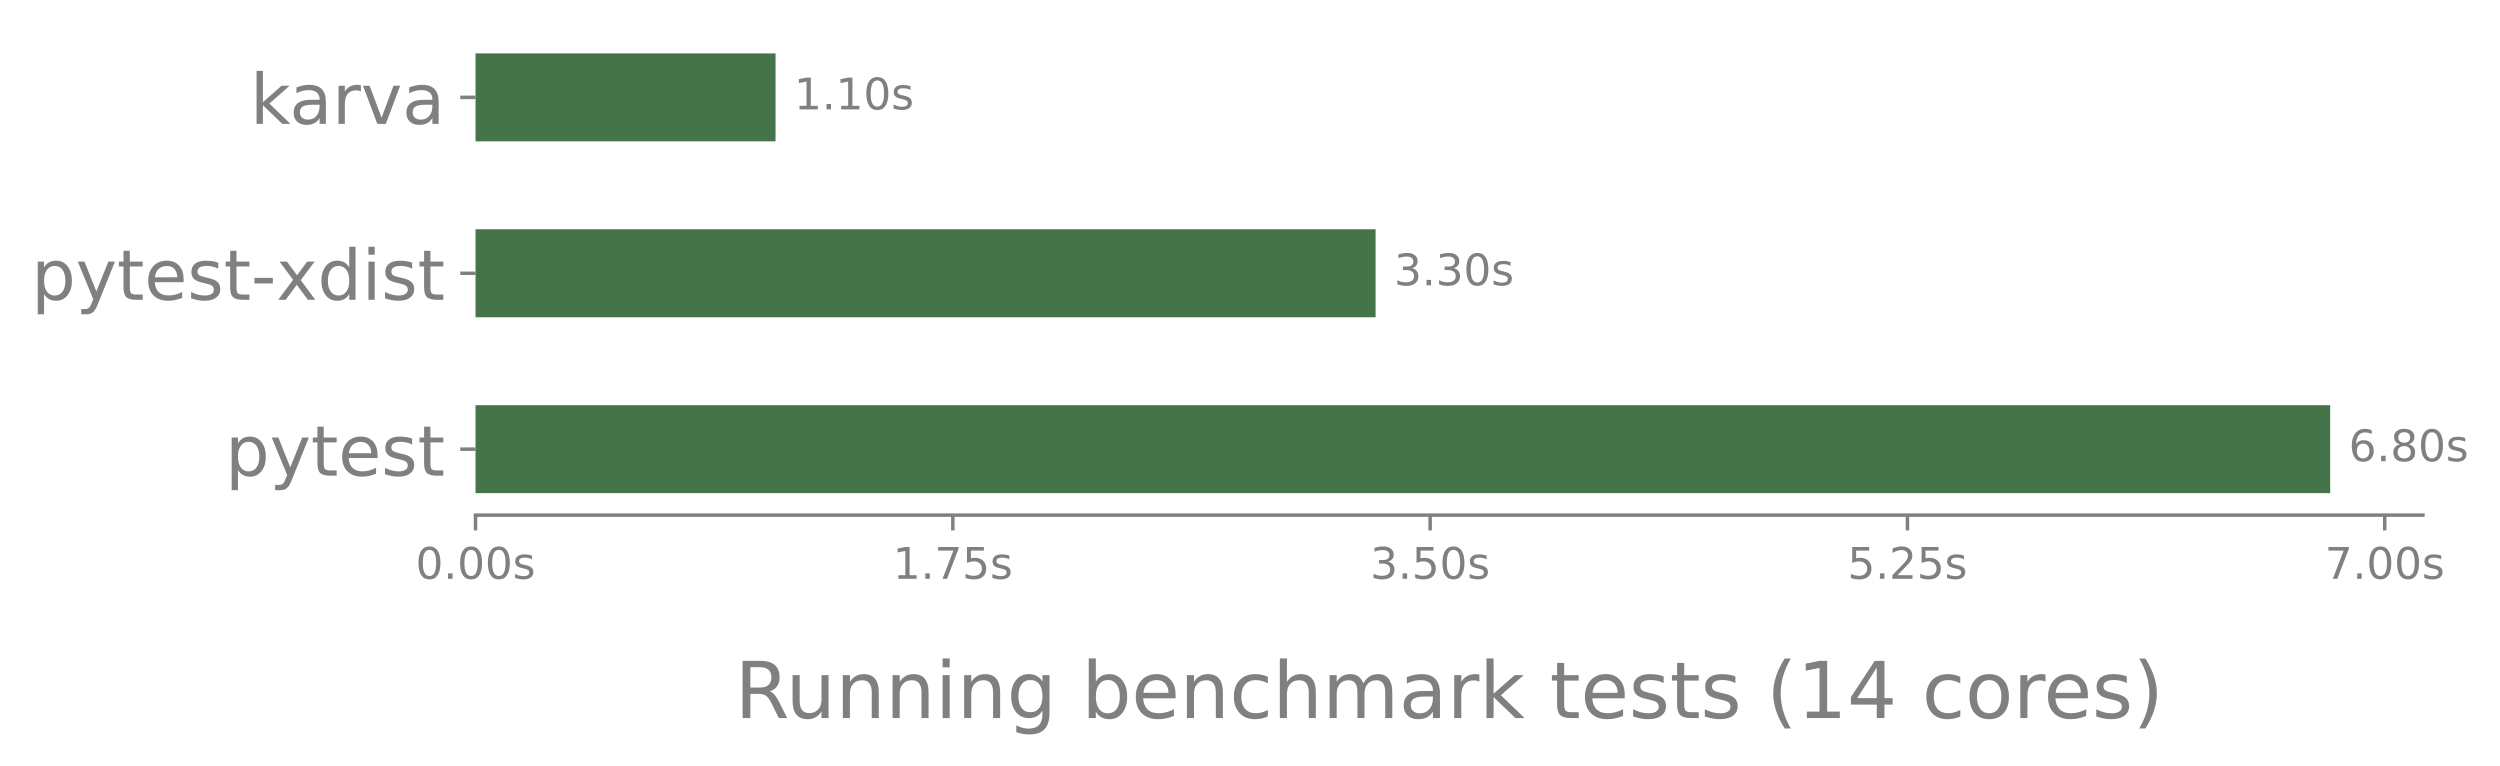
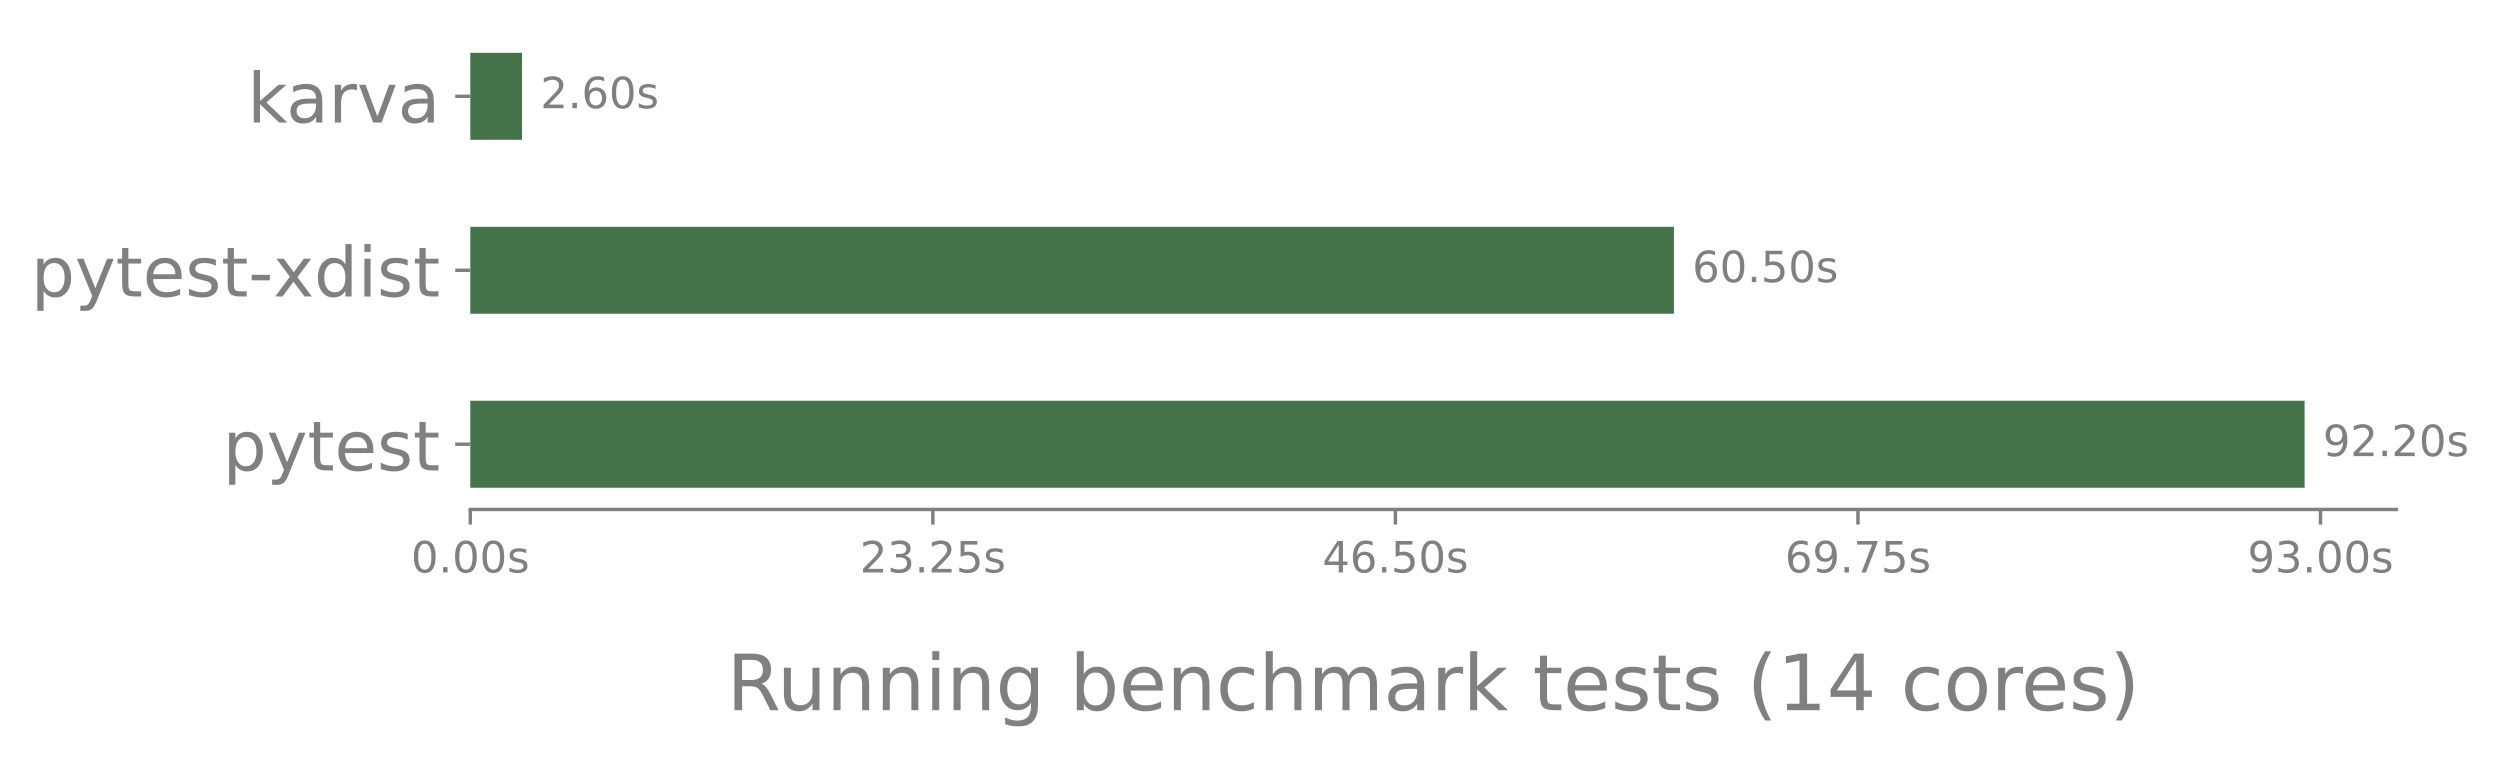
- <svg xmlns="http://www.w3.org/2000/svg" xmlns:xlink="http://www.w3.org/1999/xlink" width="573.074pt" height="175.551pt" viewBox="0 0 573.074 175.551" version="1.1">
+ <svg xmlns="http://www.w3.org/2000/svg" xmlns:xlink="http://www.w3.org/1999/xlink" width="579.437pt" height="175.551pt" viewBox="0 0 579.437 175.551" version="1.1">
  <defs>
    <style type="text/css">*{stroke-linejoin: round; stroke-linecap: butt}</style>
  </defs>
  <g id="figure_1">
    <g id="patch_1">
-       <path d="M 0 175.551  L 573.074 175.551  L 573.074 0  L 0 0  L 0 175.551  z " style="fill: none" />
+       <path d="M 0 175.551  L 579.437 175.551  L 579.437 0  L 0 0  L 0 175.551  z " style="fill: none" />
    </g>
    <g id="axes_1">
      <g id="patch_2">
        <path d="M 109.005 118.08  L 555.405 118.08  L 555.405 7.2  L 109.005 7.2  L 109.005 118.08  z " style="fill: none" />
      </g>
      <g id="patch_3">
-         <path d="M 109.005 113.04  L 534.148 113.04  L 534.148 92.88  L 109.005 92.88  z " clip-path="url(#pf5145cd546)" style="fill: #45744a" />
+         <path d="M 109.005 113.04  L 534.148 113.04  L 534.148 92.88  L 109.005 92.88  z " clip-path="url(#p1cacafc2e7)" style="fill: #45744a" />
      </g>
      <g id="patch_4">
-         <path d="M 109.005 72.72  L 315.324 72.72  L 315.324 52.56  L 109.005 52.56  z " clip-path="url(#pf5145cd546)" style="fill: #45744a" />
+         <path d="M 109.005 72.72  L 387.976 72.72  L 387.976 52.56  L 109.005 52.56  z " clip-path="url(#p1cacafc2e7)" style="fill: #45744a" />
      </g>
      <g id="patch_5">
-         <path d="M 109.005 32.4  L 177.778 32.4  L 177.778 12.24  L 109.005 12.24  z " clip-path="url(#pf5145cd546)" style="fill: #45744a" />
+         <path d="M 109.005 32.4  L 120.994 32.4  L 120.994 12.24  L 109.005 12.24  z " clip-path="url(#p1cacafc2e7)" style="fill: #45744a" />
      </g>
      <g id="matplotlib.axis_1">
        <g id="xtick_1">
          <g id="line2d_1">
            <defs>
-               <path id="m39ae7757c9" d="M 0 0  L 0 3.5  " style="stroke: #808080; stroke-width: 0.8" />
+               <path id="mfcb28efac2" d="M 0 0  L 0 3.5  " style="stroke: #808080; stroke-width: 0.8" />
            </defs>
            <g>
-               <use xlink:href="#m39ae7757c9" x="109.005" y="118.08" style="fill: #808080; stroke: #808080; stroke-width: 0.8" />
+               <use xlink:href="#mfcb28efac2" x="109.005" y="118.08" style="fill: #808080; stroke: #808080; stroke-width: 0.8" />
            </g>
          </g>
          <g id="text_1">
            <g style="fill: #808080" transform="translate(95.2675 132.6784) scale(0.1 -0.1)">
              <defs>
                <path id="DejaVuSans-30" d="M 2034 4250  Q 1547 4250 1301 3770  Q 1056 3291 1056 2328  Q 1056 1369 1301 889  Q 1547 409 2034 409  Q 2525 409 2770 889  Q 3016 1369 3016 2328  Q 3016 3291 2770 3770  Q 2525 4250 2034 4250  z M 2034 4750  Q 2819 4750 3233 4129  Q 3647 3509 3647 2328  Q 3647 1150 3233 529  Q 2819 -91 2034 -91  Q 1250 -91 836 529  Q 422 1150 422 2328  Q 422 3509 836 4129  Q 1250 4750 2034 4750  z " transform="scale(0.015625)" />
                <path id="DejaVuSans-2e" d="M 684 794  L 1344 794  L 1344 0  L 684 0  L 684 794  z " transform="scale(0.015625)" />
                <path id="DejaVuSans-73" d="M 2834 3397  L 2834 2853  Q 2591 2978 2328 3040  Q 2066 3103 1784 3103  Q 1356 3103 1142 2972  Q 928 2841 928 2578  Q 928 2378 1081 2264  Q 1234 2150 1697 2047  L 1894 2003  Q 2506 1872 2764 1633  Q 3022 1394 3022 966  Q 3022 478 2636 193  Q 2250 -91 1575 -91  Q 1294 -91 989 -36  Q 684 19 347 128  L 347 722  Q 666 556 975 473  Q 1284 391 1588 391  Q 1994 391 2212 530  Q 2431 669 2431 922  Q 2431 1156 2273 1281  Q 2116 1406 1581 1522  L 1381 1569  Q 847 1681 609 1914  Q 372 2147 372 2553  Q 372 3047 722 3315  Q 1072 3584 1716 3584  Q 2034 3584 2315 3537  Q 2597 3491 2834 3397  z " transform="scale(0.015625)" />
              </defs>
              <use xlink:href="#DejaVuSans-30" />
              <use xlink:href="#DejaVuSans-2e" transform="translate(63.62305 0)" />
              <use xlink:href="#DejaVuSans-30" transform="translate(95.41016 0)" />
              <use xlink:href="#DejaVuSans-30" transform="translate(159.0332 0)" />
              <use xlink:href="#DejaVuSans-73" transform="translate(222.6562 0)" />
            </g>
          </g>
        </g>
        <g id="xtick_2">
          <g id="line2d_2">
            <g>
-               <use xlink:href="#m39ae7757c9" x="218.417" y="118.08" style="fill: #808080; stroke: #808080; stroke-width: 0.8" />
+               <use xlink:href="#mfcb28efac2" x="216.213" y="118.08" style="fill: #808080; stroke: #808080; stroke-width: 0.8" />
            </g>
          </g>
          <g id="text_2">
-             <g style="fill: #808080" transform="translate(204.6793 132.6784) scale(0.1 -0.1)">
-               <defs>
-                 <path id="DejaVuSans-31" d="M 794 531  L 1825 531  L 1825 4091  L 703 3866  L 703 4441  L 1819 4666  L 2450 4666  L 2450 531  L 3481 531  L 3481 0  L 794 0  L 794 531  z " transform="scale(0.015625)" />
-                 <path id="DejaVuSans-37" d="M 525 4666  L 3525 4666  L 3525 4397  L 1831 0  L 1172 0  L 2766 4134  L 525 4134  L 525 4666  z " transform="scale(0.015625)" />
+             <g style="fill: #808080" transform="translate(199.2942 132.6784) scale(0.1 -0.1)">
+               <defs>
+                 <path id="DejaVuSans-32" d="M 1228 531  L 3431 531  L 3431 0  L 469 0  L 469 531  Q 828 903 1448 1529  Q 2069 2156 2228 2338  Q 2531 2678 2651 2914  Q 2772 3150 2772 3378  Q 2772 3750 2511 3984  Q 2250 4219 1831 4219  Q 1534 4219 1204 4116  Q 875 4013 500 3803  L 500 4441  Q 881 4594 1212 4672  Q 1544 4750 1819 4750  Q 2544 4750 2975 4387  Q 3406 4025 3406 3419  Q 3406 3131 3298 2873  Q 3191 2616 2906 2266  Q 2828 2175 2409 1742  Q 1991 1309 1228 531  z " transform="scale(0.015625)" />
+                 <path id="DejaVuSans-33" d="M 2597 2516  Q 3050 2419 3304 2112  Q 3559 1806 3559 1356  Q 3559 666 3084 287  Q 2609 -91 1734 -91  Q 1441 -91 1130 -33  Q 819 25 488 141  L 488 750  Q 750 597 1062 519  Q 1375 441 1716 441  Q 2309 441 2620 675  Q 2931 909 2931 1356  Q 2931 1769 2642 2001  Q 2353 2234 1838 2234  L 1294 2234  L 1294 2753  L 1863 2753  Q 2328 2753 2575 2939  Q 2822 3125 2822 3475  Q 2822 3834 2567 4026  Q 2313 4219 1838 4219  Q 1578 4219 1281 4162  Q 984 4106 628 3988  L 628 4550  Q 988 4650 1302 4700  Q 1616 4750 1894 4750  Q 2613 4750 3031 4423  Q 3450 4097 3450 3541  Q 3450 3153 3228 2886  Q 3006 2619 2597 2516  z " transform="scale(0.015625)" />
                <path id="DejaVuSans-35" d="M 691 4666  L 3169 4666  L 3169 4134  L 1269 4134  L 1269 2991  Q 1406 3038 1543 3061  Q 1681 3084 1819 3084  Q 2600 3084 3056 2656  Q 3513 2228 3513 1497  Q 3513 744 3044 326  Q 2575 -91 1722 -91  Q 1428 -91 1123 -41  Q 819 9 494 109  L 494 744  Q 775 591 1075 516  Q 1375 441 1709 441  Q 2250 441 2565 725  Q 2881 1009 2881 1497  Q 2881 1984 2565 2268  Q 2250 2553 1709 2553  Q 1456 2553 1204 2497  Q 953 2441 691 2322  L 691 4666  z " transform="scale(0.015625)" />
              </defs>
-               <use xlink:href="#DejaVuSans-31" />
-               <use xlink:href="#DejaVuSans-2e" transform="translate(63.62305 0)" />
-               <use xlink:href="#DejaVuSans-37" transform="translate(95.41016 0)" />
-               <use xlink:href="#DejaVuSans-35" transform="translate(159.0332 0)" />
-               <use xlink:href="#DejaVuSans-73" transform="translate(222.6562 0)" />
+               <use xlink:href="#DejaVuSans-32" />
+               <use xlink:href="#DejaVuSans-33" transform="translate(63.62305 0)" />
+               <use xlink:href="#DejaVuSans-2e" transform="translate(127.2461 0)" />
+               <use xlink:href="#DejaVuSans-32" transform="translate(159.0332 0)" />
+               <use xlink:href="#DejaVuSans-35" transform="translate(222.6562 0)" />
+               <use xlink:href="#DejaVuSans-73" transform="translate(286.2793 0)" />
            </g>
          </g>
        </g>
        <g id="xtick_3">
          <g id="line2d_3">
            <g>
-               <use xlink:href="#m39ae7757c9" x="327.829" y="118.08" style="fill: #808080; stroke: #808080; stroke-width: 0.8" />
+               <use xlink:href="#mfcb28efac2" x="323.421" y="118.08" style="fill: #808080; stroke: #808080; stroke-width: 0.8" />
            </g>
          </g>
          <g id="text_3">
-             <g style="fill: #808080" transform="translate(314.091 132.6784) scale(0.1 -0.1)">
-               <defs>
-                 <path id="DejaVuSans-33" d="M 2597 2516  Q 3050 2419 3304 2112  Q 3559 1806 3559 1356  Q 3559 666 3084 287  Q 2609 -91 1734 -91  Q 1441 -91 1130 -33  Q 819 25 488 141  L 488 750  Q 750 597 1062 519  Q 1375 441 1716 441  Q 2309 441 2620 675  Q 2931 909 2931 1356  Q 2931 1769 2642 2001  Q 2353 2234 1838 2234  L 1294 2234  L 1294 2753  L 1863 2753  Q 2328 2753 2575 2939  Q 2822 3125 2822 3475  Q 2822 3834 2567 4026  Q 2313 4219 1838 4219  Q 1578 4219 1281 4162  Q 984 4106 628 3988  L 628 4550  Q 988 4650 1302 4700  Q 1616 4750 1894 4750  Q 2613 4750 3031 4423  Q 3450 4097 3450 3541  Q 3450 3153 3228 2886  Q 3006 2619 2597 2516  z " transform="scale(0.015625)" />
-               </defs>
-               <use xlink:href="#DejaVuSans-33" />
-               <use xlink:href="#DejaVuSans-2e" transform="translate(63.62305 0)" />
-               <use xlink:href="#DejaVuSans-35" transform="translate(95.41016 0)" />
-               <use xlink:href="#DejaVuSans-30" transform="translate(159.0332 0)" />
-               <use xlink:href="#DejaVuSans-73" transform="translate(222.6562 0)" />
+             <g style="fill: #808080" transform="translate(306.5021 132.6784) scale(0.1 -0.1)">
+               <defs>
+                 <path id="DejaVuSans-34" d="M 2419 4116  L 825 1625  L 2419 1625  L 2419 4116  z M 2253 4666  L 3047 4666  L 3047 1625  L 3713 1625  L 3713 1100  L 3047 1100  L 3047 0  L 2419 0  L 2419 1100  L 313 1100  L 313 1709  L 2253 4666  z " transform="scale(0.015625)" />
+                 <path id="DejaVuSans-36" d="M 2113 2584  Q 1688 2584 1439 2293  Q 1191 2003 1191 1497  Q 1191 994 1439 701  Q 1688 409 2113 409  Q 2538 409 2786 701  Q 3034 994 3034 1497  Q 3034 2003 2786 2293  Q 2538 2584 2113 2584  z M 3366 4563  L 3366 3988  Q 3128 4100 2886 4159  Q 2644 4219 2406 4219  Q 1781 4219 1451 3797  Q 1122 3375 1075 2522  Q 1259 2794 1537 2939  Q 1816 3084 2150 3084  Q 2853 3084 3261 2657  Q 3669 2231 3669 1497  Q 3669 778 3244 343  Q 2819 -91 2113 -91  Q 1303 -91 875 529  Q 447 1150 447 2328  Q 447 3434 972 4092  Q 1497 4750 2381 4750  Q 2619 4750 2861 4703  Q 3103 4656 3366 4563  z " transform="scale(0.015625)" />
+               </defs>
+               <use xlink:href="#DejaVuSans-34" />
+               <use xlink:href="#DejaVuSans-36" transform="translate(63.62305 0)" />
+               <use xlink:href="#DejaVuSans-2e" transform="translate(127.2461 0)" />
+               <use xlink:href="#DejaVuSans-35" transform="translate(159.0332 0)" />
+               <use xlink:href="#DejaVuSans-30" transform="translate(222.6562 0)" />
+               <use xlink:href="#DejaVuSans-73" transform="translate(286.2793 0)" />
            </g>
          </g>
        </g>
        <g id="xtick_4">
          <g id="line2d_4">
            <g>
-               <use xlink:href="#m39ae7757c9" x="437.24" y="118.08" style="fill: #808080; stroke: #808080; stroke-width: 0.8" />
+               <use xlink:href="#mfcb28efac2" x="430.629" y="118.08" style="fill: #808080; stroke: #808080; stroke-width: 0.8" />
            </g>
          </g>
          <g id="text_4">
-             <g style="fill: #808080" transform="translate(423.5028 132.6784) scale(0.1 -0.1)">
-               <defs>
-                 <path id="DejaVuSans-32" d="M 1228 531  L 3431 531  L 3431 0  L 469 0  L 469 531  Q 828 903 1448 1529  Q 2069 2156 2228 2338  Q 2531 2678 2651 2914  Q 2772 3150 2772 3378  Q 2772 3750 2511 3984  Q 2250 4219 1831 4219  Q 1534 4219 1204 4116  Q 875 4013 500 3803  L 500 4441  Q 881 4594 1212 4672  Q 1544 4750 1819 4750  Q 2544 4750 2975 4387  Q 3406 4025 3406 3419  Q 3406 3131 3298 2873  Q 3191 2616 2906 2266  Q 2828 2175 2409 1742  Q 1991 1309 1228 531  z " transform="scale(0.015625)" />
-               </defs>
-               <use xlink:href="#DejaVuSans-35" />
-               <use xlink:href="#DejaVuSans-2e" transform="translate(63.62305 0)" />
-               <use xlink:href="#DejaVuSans-32" transform="translate(95.41016 0)" />
-               <use xlink:href="#DejaVuSans-35" transform="translate(159.0332 0)" />
-               <use xlink:href="#DejaVuSans-73" transform="translate(222.6562 0)" />
+             <g style="fill: #808080" transform="translate(413.71 132.6784) scale(0.1 -0.1)">
+               <defs>
+                 <path id="DejaVuSans-39" d="M 703 97  L 703 672  Q 941 559 1184 500  Q 1428 441 1663 441  Q 2288 441 2617 861  Q 2947 1281 2994 2138  Q 2813 1869 2534 1725  Q 2256 1581 1919 1581  Q 1219 1581 811 2004  Q 403 2428 403 3163  Q 403 3881 828 4315  Q 1253 4750 1959 4750  Q 2769 4750 3195 4129  Q 3622 3509 3622 2328  Q 3622 1225 3098 567  Q 2575 -91 1691 -91  Q 1453 -91 1209 -44  Q 966 3 703 97  z M 1959 2075  Q 2384 2075 2632 2365  Q 2881 2656 2881 3163  Q 2881 3666 2632 3958  Q 2384 4250 1959 4250  Q 1534 4250 1286 3958  Q 1038 3666 1038 3163  Q 1038 2656 1286 2365  Q 1534 2075 1959 2075  z " transform="scale(0.015625)" />
+                 <path id="DejaVuSans-37" d="M 525 4666  L 3525 4666  L 3525 4397  L 1831 0  L 1172 0  L 2766 4134  L 525 4134  L 525 4666  z " transform="scale(0.015625)" />
+               </defs>
+               <use xlink:href="#DejaVuSans-36" />
+               <use xlink:href="#DejaVuSans-39" transform="translate(63.62305 0)" />
+               <use xlink:href="#DejaVuSans-2e" transform="translate(127.2461 0)" />
+               <use xlink:href="#DejaVuSans-37" transform="translate(159.0332 0)" />
+               <use xlink:href="#DejaVuSans-35" transform="translate(222.6562 0)" />
+               <use xlink:href="#DejaVuSans-73" transform="translate(286.2793 0)" />
            </g>
          </g>
        </g>
        <g id="xtick_5">
          <g id="line2d_5">
            <g>
-               <use xlink:href="#m39ae7757c9" x="546.652" y="118.08" style="fill: #808080; stroke: #808080; stroke-width: 0.8" />
+               <use xlink:href="#mfcb28efac2" x="537.837" y="118.08" style="fill: #808080; stroke: #808080; stroke-width: 0.8" />
            </g>
          </g>
          <g id="text_5">
-             <g style="fill: #808080" transform="translate(532.9146 132.6784) scale(0.1 -0.1)">
-               <use xlink:href="#DejaVuSans-37" />
-               <use xlink:href="#DejaVuSans-2e" transform="translate(63.62305 0)" />
-               <use xlink:href="#DejaVuSans-30" transform="translate(95.41016 0)" />
+             <g style="fill: #808080" transform="translate(520.918 132.6784) scale(0.1 -0.1)">
+               <use xlink:href="#DejaVuSans-39" />
+               <use xlink:href="#DejaVuSans-33" transform="translate(63.62305 0)" />
+               <use xlink:href="#DejaVuSans-2e" transform="translate(127.2461 0)" />
              <use xlink:href="#DejaVuSans-30" transform="translate(159.0332 0)" />
-               <use xlink:href="#DejaVuSans-73" transform="translate(222.6562 0)" />
+               <use xlink:href="#DejaVuSans-30" transform="translate(222.6562 0)" />
+               <use xlink:href="#DejaVuSans-73" transform="translate(286.2793 0)" />
            </g>
          </g>
        </g>
      </g>
      <g id="matplotlib.axis_2">
        <g id="ytick_1">
          <g id="line2d_6">
            <defs>
-               <path id="m55cdf19a54" d="M 0 0  L -3.5 0  " style="stroke: #808080; stroke-width: 0.8" />
+               <path id="m85c54691a0" d="M 0 0  L -3.5 0  " style="stroke: #808080; stroke-width: 0.8" />
            </defs>
            <g>
-               <use xlink:href="#m55cdf19a54" x="109.005" y="102.96" style="fill: #808080; stroke: #808080; stroke-width: 0.8" />
+               <use xlink:href="#m85c54691a0" x="109.005" y="102.96" style="fill: #808080; stroke: #808080; stroke-width: 0.8" />
            </g>
          </g>
          <g id="text_6">
            <g style="fill: #808080" transform="translate(51.6525 109.0387) scale(0.16 -0.16)">
              <defs>
                <path id="DejaVuSans-70" d="M 1159 525  L 1159 -1331  L 581 -1331  L 581 3500  L 1159 3500  L 1159 2969  Q 1341 3281 1617 3432  Q 1894 3584 2278 3584  Q 2916 3584 3314 3078  Q 3713 2572 3713 1747  Q 3713 922 3314 415  Q 2916 -91 2278 -91  Q 1894 -91 1617 61  Q 1341 213 1159 525  z M 3116 1747  Q 3116 2381 2855 2742  Q 2594 3103 2138 3103  Q 1681 3103 1420 2742  Q 1159 2381 1159 1747  Q 1159 1113 1420 752  Q 1681 391 2138 391  Q 2594 391 2855 752  Q 3116 1113 3116 1747  z " transform="scale(0.015625)" />
                <path id="DejaVuSans-79" d="M 2059 -325  Q 1816 -950 1584 -1140  Q 1353 -1331 966 -1331  L 506 -1331  L 506 -850  L 844 -850  Q 1081 -850 1212 -737  Q 1344 -625 1503 -206  L 1606 56  L 191 3500  L 800 3500  L 1894 763  L 2988 3500  L 3597 3500  L 2059 -325  z " transform="scale(0.015625)" />
                <path id="DejaVuSans-74" d="M 1172 4494  L 1172 3500  L 2356 3500  L 2356 3053  L 1172 3053  L 1172 1153  Q 1172 725 1289 603  Q 1406 481 1766 481  L 2356 481  L 2356 0  L 1766 0  Q 1100 0 847 248  Q 594 497 594 1153  L 594 3053  L 172 3053  L 172 3500  L 594 3500  L 594 4494  L 1172 4494  z " transform="scale(0.015625)" />
                <path id="DejaVuSans-65" d="M 3597 1894  L 3597 1613  L 953 1613  Q 991 1019 1311 708  Q 1631 397 2203 397  Q 2534 397 2845 478  Q 3156 559 3463 722  L 3463 178  Q 3153 47 2828 -22  Q 2503 -91 2169 -91  Q 1331 -91 842 396  Q 353 884 353 1716  Q 353 2575 817 3079  Q 1281 3584 2069 3584  Q 2775 3584 3186 3129  Q 3597 2675 3597 1894  z M 3022 2063  Q 3016 2534 2758 2815  Q 2500 3097 2075 3097  Q 1594 3097 1305 2825  Q 1016 2553 972 2059  L 3022 2063  z " transform="scale(0.015625)" />
              </defs>
              <use xlink:href="#DejaVuSans-70" />
              <use xlink:href="#DejaVuSans-79" transform="translate(63.47656 0)" />
              <use xlink:href="#DejaVuSans-74" transform="translate(122.6562 0)" />
              <use xlink:href="#DejaVuSans-65" transform="translate(161.8652 0)" />
              <use xlink:href="#DejaVuSans-73" transform="translate(223.3887 0)" />
              <use xlink:href="#DejaVuSans-74" transform="translate(275.4883 0)" />
            </g>
          </g>
        </g>
        <g id="ytick_2">
          <g id="line2d_7">
            <g>
-               <use xlink:href="#m55cdf19a54" x="109.005" y="62.64" style="fill: #808080; stroke: #808080; stroke-width: 0.8" />
+               <use xlink:href="#m85c54691a0" x="109.005" y="62.64" style="fill: #808080; stroke: #808080; stroke-width: 0.8" />
            </g>
          </g>
          <g id="text_7">
            <g style="fill: #808080" transform="translate(7.2 68.71875) scale(0.16 -0.16)">
              <defs>
                <path id="DejaVuSans-2d" d="M 313 2009  L 1997 2009  L 1997 1497  L 313 1497  L 313 2009  z " transform="scale(0.015625)" />
                <path id="DejaVuSans-78" d="M 3513 3500  L 2247 1797  L 3578 0  L 2900 0  L 1881 1375  L 863 0  L 184 0  L 1544 1831  L 300 3500  L 978 3500  L 1906 2253  L 2834 3500  L 3513 3500  z " transform="scale(0.015625)" />
                <path id="DejaVuSans-64" d="M 2906 2969  L 2906 4863  L 3481 4863  L 3481 0  L 2906 0  L 2906 525  Q 2725 213 2448 61  Q 2172 -91 1784 -91  Q 1150 -91 751 415  Q 353 922 353 1747  Q 353 2572 751 3078  Q 1150 3584 1784 3584  Q 2172 3584 2448 3432  Q 2725 3281 2906 2969  z M 947 1747  Q 947 1113 1208 752  Q 1469 391 1925 391  Q 2381 391 2643 752  Q 2906 1113 2906 1747  Q 2906 2381 2643 2742  Q 2381 3103 1925 3103  Q 1469 3103 1208 2742  Q 947 2381 947 1747  z " transform="scale(0.015625)" />
                <path id="DejaVuSans-69" d="M 603 3500  L 1178 3500  L 1178 0  L 603 0  L 603 3500  z M 603 4863  L 1178 4863  L 1178 4134  L 603 4134  L 603 4863  z " transform="scale(0.015625)" />
              </defs>
              <use xlink:href="#DejaVuSans-70" />
              <use xlink:href="#DejaVuSans-79" transform="translate(63.47656 0)" />
              <use xlink:href="#DejaVuSans-74" transform="translate(122.6562 0)" />
              <use xlink:href="#DejaVuSans-65" transform="translate(161.8652 0)" />
              <use xlink:href="#DejaVuSans-73" transform="translate(223.3887 0)" />
              <use xlink:href="#DejaVuSans-74" transform="translate(275.4883 0)" />
              <use xlink:href="#DejaVuSans-2d" transform="translate(314.6973 0)" />
              <use xlink:href="#DejaVuSans-78" transform="translate(350.7812 0)" />
              <use xlink:href="#DejaVuSans-64" transform="translate(409.9609 0)" />
              <use xlink:href="#DejaVuSans-69" transform="translate(473.4375 0)" />
              <use xlink:href="#DejaVuSans-73" transform="translate(501.2207 0)" />
              <use xlink:href="#DejaVuSans-74" transform="translate(553.3203 0)" />
            </g>
          </g>
        </g>
        <g id="ytick_3">
          <g id="line2d_8">
            <g>
-               <use xlink:href="#m55cdf19a54" x="109.005" y="22.32" style="fill: #808080; stroke: #808080; stroke-width: 0.8" />
+               <use xlink:href="#m85c54691a0" x="109.005" y="22.32" style="fill: #808080; stroke: #808080; stroke-width: 0.8" />
            </g>
          </g>
          <g id="text_8">
            <g style="fill: #808080" transform="translate(57.3625 28.39875) scale(0.16 -0.16)">
              <defs>
                <path id="DejaVuSans-6b" d="M 581 4863  L 1159 4863  L 1159 1991  L 2875 3500  L 3609 3500  L 1753 1863  L 3688 0  L 2938 0  L 1159 1709  L 1159 0  L 581 0  L 581 4863  z " transform="scale(0.015625)" />
                <path id="DejaVuSans-61" d="M 2194 1759  Q 1497 1759 1228 1600  Q 959 1441 959 1056  Q 959 750 1161 570  Q 1363 391 1709 391  Q 2188 391 2477 730  Q 2766 1069 2766 1631  L 2766 1759  L 2194 1759  z M 3341 1997  L 3341 0  L 2766 0  L 2766 531  Q 2569 213 2275 61  Q 1981 -91 1556 -91  Q 1019 -91 701 211  Q 384 513 384 1019  Q 384 1609 779 1909  Q 1175 2209 1959 2209  L 2766 2209  L 2766 2266  Q 2766 2663 2505 2880  Q 2244 3097 1772 3097  Q 1472 3097 1187 3025  Q 903 2953 641 2809  L 641 3341  Q 956 3463 1253 3523  Q 1550 3584 1831 3584  Q 2591 3584 2966 3190  Q 3341 2797 3341 1997  z " transform="scale(0.015625)" />
                <path id="DejaVuSans-72" d="M 2631 2963  Q 2534 3019 2420 3045  Q 2306 3072 2169 3072  Q 1681 3072 1420 2755  Q 1159 2438 1159 1844  L 1159 0  L 581 0  L 581 3500  L 1159 3500  L 1159 2956  Q 1341 3275 1631 3429  Q 1922 3584 2338 3584  Q 2397 3584 2469 3576  Q 2541 3569 2628 3553  L 2631 2963  z " transform="scale(0.015625)" />
                <path id="DejaVuSans-76" d="M 191 3500  L 800 3500  L 1894 563  L 2988 3500  L 3597 3500  L 2284 0  L 1503 0  L 191 3500  z " transform="scale(0.015625)" />
              </defs>
              <use xlink:href="#DejaVuSans-6b" />
              <use xlink:href="#DejaVuSans-61" transform="translate(56.16016 0)" />
              <use xlink:href="#DejaVuSans-72" transform="translate(117.4395 0)" />
              <use xlink:href="#DejaVuSans-76" transform="translate(158.5527 0)" />
              <use xlink:href="#DejaVuSans-61" transform="translate(217.7324 0)" />
            </g>
          </g>
        </g>
      </g>
      <g id="patch_6">
        <path d="M 109.005 118.08  L 555.405 118.08  " style="fill: none; stroke: #808080; stroke-width: 0.8; stroke-linejoin: miter; stroke-linecap: square" />
      </g>
      <g id="text_9">
        <g style="fill: #808080" transform="translate(538.3993 105.7194) scale(0.1 -0.1)">
-           <defs>
-             <path id="DejaVuSans-36" d="M 2113 2584  Q 1688 2584 1439 2293  Q 1191 2003 1191 1497  Q 1191 994 1439 701  Q 1688 409 2113 409  Q 2538 409 2786 701  Q 3034 994 3034 1497  Q 3034 2003 2786 2293  Q 2538 2584 2113 2584  z M 3366 4563  L 3366 3988  Q 3128 4100 2886 4159  Q 2644 4219 2406 4219  Q 1781 4219 1451 3797  Q 1122 3375 1075 2522  Q 1259 2794 1537 2939  Q 1816 3084 2150 3084  Q 2853 3084 3261 2657  Q 3669 2231 3669 1497  Q 3669 778 3244 343  Q 2819 -91 2113 -91  Q 1303 -91 875 529  Q 447 1150 447 2328  Q 447 3434 972 4092  Q 1497 4750 2381 4750  Q 2619 4750 2861 4703  Q 3103 4656 3366 4563  z " transform="scale(0.015625)" />
-             <path id="DejaVuSans-38" d="M 2034 2216  Q 1584 2216 1326 1975  Q 1069 1734 1069 1313  Q 1069 891 1326 650  Q 1584 409 2034 409  Q 2484 409 2743 651  Q 3003 894 3003 1313  Q 3003 1734 2745 1975  Q 2488 2216 2034 2216  z M 1403 2484  Q 997 2584 770 2862  Q 544 3141 544 3541  Q 544 4100 942 4425  Q 1341 4750 2034 4750  Q 2731 4750 3128 4425  Q 3525 4100 3525 3541  Q 3525 3141 3298 2862  Q 3072 2584 2669 2484  Q 3125 2378 3379 2068  Q 3634 1759 3634 1313  Q 3634 634 3220 271  Q 2806 -91 2034 -91  Q 1263 -91 848 271  Q 434 634 434 1313  Q 434 1759 690 2068  Q 947 2378 1403 2484  z M 1172 3481  Q 1172 3119 1398 2916  Q 1625 2713 2034 2713  Q 2441 2713 2670 2916  Q 2900 3119 2900 3481  Q 2900 3844 2670 4047  Q 2441 4250 2034 4250  Q 1625 4250 1398 4047  Q 1172 3844 1172 3481  z " transform="scale(0.015625)" />
-           </defs>
+           <use xlink:href="#DejaVuSans-39" />
+           <use xlink:href="#DejaVuSans-32" transform="translate(63.62305 0)" />
+           <use xlink:href="#DejaVuSans-2e" transform="translate(127.2461 0)" />
+           <use xlink:href="#DejaVuSans-32" transform="translate(159.0332 0)" />
+           <use xlink:href="#DejaVuSans-30" transform="translate(222.6562 0)" />
+           <use xlink:href="#DejaVuSans-73" transform="translate(286.2793 0)" />
+         </g>
+       </g>
+       <g id="text_10">
+         <g style="fill: #808080" transform="translate(392.2276 65.39938) scale(0.1 -0.1)">
          <use xlink:href="#DejaVuSans-36" />
+           <use xlink:href="#DejaVuSans-30" transform="translate(63.62305 0)" />
+           <use xlink:href="#DejaVuSans-2e" transform="translate(127.2461 0)" />
+           <use xlink:href="#DejaVuSans-35" transform="translate(159.0332 0)" />
+           <use xlink:href="#DejaVuSans-30" transform="translate(222.6562 0)" />
+           <use xlink:href="#DejaVuSans-73" transform="translate(286.2793 0)" />
+         </g>
+       </g>
+       <g id="text_11">
+         <g style="fill: #808080" transform="translate(125.2453 25.07937) scale(0.1 -0.1)">
+           <use xlink:href="#DejaVuSans-32" />
          <use xlink:href="#DejaVuSans-2e" transform="translate(63.62305 0)" />
-           <use xlink:href="#DejaVuSans-38" transform="translate(95.41016 0)" />
-           <use xlink:href="#DejaVuSans-30" transform="translate(159.0332 0)" />
-           <use xlink:href="#DejaVuSans-73" transform="translate(222.6562 0)" />
-         </g>
-       </g>
-       <g id="text_10">
-         <g style="fill: #808080" transform="translate(319.5758 65.39938) scale(0.1 -0.1)">
-           <use xlink:href="#DejaVuSans-33" />
-           <use xlink:href="#DejaVuSans-2e" transform="translate(63.62305 0)" />
-           <use xlink:href="#DejaVuSans-33" transform="translate(95.41016 0)" />
-           <use xlink:href="#DejaVuSans-30" transform="translate(159.0332 0)" />
-           <use xlink:href="#DejaVuSans-73" transform="translate(222.6562 0)" />
-         </g>
-       </g>
-       <g id="text_11">
-         <g style="fill: #808080" transform="translate(182.0295 25.07937) scale(0.1 -0.1)">
-           <use xlink:href="#DejaVuSans-31" />
-           <use xlink:href="#DejaVuSans-2e" transform="translate(63.62305 0)" />
-           <use xlink:href="#DejaVuSans-31" transform="translate(95.41016 0)" />
+           <use xlink:href="#DejaVuSans-36" transform="translate(95.41016 0)" />
          <use xlink:href="#DejaVuSans-30" transform="translate(159.0332 0)" />
          <use xlink:href="#DejaVuSans-73" transform="translate(222.6562 0)" />
        </g>
      </g>
      <g id="text_12">
        <g style="fill: #808080" transform="translate(168.4598 164.608) scale(0.18 -0.18)">
          <defs>
            <path id="DejaVuSans-52" d="M 2841 2188  Q 3044 2119 3236 1894  Q 3428 1669 3622 1275  L 4263 0  L 3584 0  L 2988 1197  Q 2756 1666 2539 1819  Q 2322 1972 1947 1972  L 1259 1972  L 1259 0  L 628 0  L 628 4666  L 2053 4666  Q 2853 4666 3247 4331  Q 3641 3997 3641 3322  Q 3641 2881 3436 2590  Q 3231 2300 2841 2188  z M 1259 4147  L 1259 2491  L 2053 2491  Q 2509 2491 2742 2702  Q 2975 2913 2975 3322  Q 2975 3731 2742 3939  Q 2509 4147 2053 4147  L 1259 4147  z " transform="scale(0.015625)" />
            <path id="DejaVuSans-75" d="M 544 1381  L 544 3500  L 1119 3500  L 1119 1403  Q 1119 906 1312 657  Q 1506 409 1894 409  Q 2359 409 2629 706  Q 2900 1003 2900 1516  L 2900 3500  L 3475 3500  L 3475 0  L 2900 0  L 2900 538  Q 2691 219 2414 64  Q 2138 -91 1772 -91  Q 1169 -91 856 284  Q 544 659 544 1381  z M 1991 3584  L 1991 3584  z " transform="scale(0.015625)" />
            <path id="DejaVuSans-6e" d="M 3513 2113  L 3513 0  L 2938 0  L 2938 2094  Q 2938 2591 2744 2837  Q 2550 3084 2163 3084  Q 1697 3084 1428 2787  Q 1159 2491 1159 1978  L 1159 0  L 581 0  L 581 3500  L 1159 3500  L 1159 2956  Q 1366 3272 1645 3428  Q 1925 3584 2291 3584  Q 2894 3584 3203 3211  Q 3513 2838 3513 2113  z " transform="scale(0.015625)" />
            <path id="DejaVuSans-67" d="M 2906 1791  Q 2906 2416 2648 2759  Q 2391 3103 1925 3103  Q 1463 3103 1205 2759  Q 947 2416 947 1791  Q 947 1169 1205 825  Q 1463 481 1925 481  Q 2391 481 2648 825  Q 2906 1169 2906 1791  z M 3481 434  Q 3481 -459 3084 -895  Q 2688 -1331 1869 -1331  Q 1566 -1331 1297 -1286  Q 1028 -1241 775 -1147  L 775 -588  Q 1028 -725 1275 -790  Q 1522 -856 1778 -856  Q 2344 -856 2625 -561  Q 2906 -266 2906 331  L 2906 616  Q 2728 306 2450 153  Q 2172 0 1784 0  Q 1141 0 747 490  Q 353 981 353 1791  Q 353 2603 747 3093  Q 1141 3584 1784 3584  Q 2172 3584 2450 3431  Q 2728 3278 2906 2969  L 2906 3500  L 3481 3500  L 3481 434  z " transform="scale(0.015625)" />
            <path id="DejaVuSans-20" transform="scale(0.015625)" />
            <path id="DejaVuSans-62" d="M 3116 1747  Q 3116 2381 2855 2742  Q 2594 3103 2138 3103  Q 1681 3103 1420 2742  Q 1159 2381 1159 1747  Q 1159 1113 1420 752  Q 1681 391 2138 391  Q 2594 391 2855 752  Q 3116 1113 3116 1747  z M 1159 2969  Q 1341 3281 1617 3432  Q 1894 3584 2278 3584  Q 2916 3584 3314 3078  Q 3713 2572 3713 1747  Q 3713 922 3314 415  Q 2916 -91 2278 -91  Q 1894 -91 1617 61  Q 1341 213 1159 525  L 1159 0  L 581 0  L 581 4863  L 1159 4863  L 1159 2969  z " transform="scale(0.015625)" />
            <path id="DejaVuSans-63" d="M 3122 3366  L 3122 2828  Q 2878 2963 2633 3030  Q 2388 3097 2138 3097  Q 1578 3097 1268 2742  Q 959 2388 959 1747  Q 959 1106 1268 751  Q 1578 397 2138 397  Q 2388 397 2633 464  Q 2878 531 3122 666  L 3122 134  Q 2881 22 2623 -34  Q 2366 -91 2075 -91  Q 1284 -91 818 406  Q 353 903 353 1747  Q 353 2603 823 3093  Q 1294 3584 2113 3584  Q 2378 3584 2631 3529  Q 2884 3475 3122 3366  z " transform="scale(0.015625)" />
            <path id="DejaVuSans-68" d="M 3513 2113  L 3513 0  L 2938 0  L 2938 2094  Q 2938 2591 2744 2837  Q 2550 3084 2163 3084  Q 1697 3084 1428 2787  Q 1159 2491 1159 1978  L 1159 0  L 581 0  L 581 4863  L 1159 4863  L 1159 2956  Q 1366 3272 1645 3428  Q 1925 3584 2291 3584  Q 2894 3584 3203 3211  Q 3513 2838 3513 2113  z " transform="scale(0.015625)" />
            <path id="DejaVuSans-6d" d="M 3328 2828  Q 3544 3216 3844 3400  Q 4144 3584 4550 3584  Q 5097 3584 5394 3201  Q 5691 2819 5691 2113  L 5691 0  L 5113 0  L 5113 2094  Q 5113 2597 4934 2840  Q 4756 3084 4391 3084  Q 3944 3084 3684 2787  Q 3425 2491 3425 1978  L 3425 0  L 2847 0  L 2847 2094  Q 2847 2600 2669 2842  Q 2491 3084 2119 3084  Q 1678 3084 1418 2786  Q 1159 2488 1159 1978  L 1159 0  L 581 0  L 581 3500  L 1159 3500  L 1159 2956  Q 1356 3278 1631 3431  Q 1906 3584 2284 3584  Q 2666 3584 2933 3390  Q 3200 3197 3328 2828  z " transform="scale(0.015625)" />
            <path id="DejaVuSans-28" d="M 1984 4856  Q 1566 4138 1362 3434  Q 1159 2731 1159 2009  Q 1159 1288 1364 580  Q 1569 -128 1984 -844  L 1484 -844  Q 1016 -109 783 600  Q 550 1309 550 2009  Q 550 2706 781 3412  Q 1013 4119 1484 4856  L 1984 4856  z " transform="scale(0.015625)" />
-             <path id="DejaVuSans-34" d="M 2419 4116  L 825 1625  L 2419 1625  L 2419 4116  z M 2253 4666  L 3047 4666  L 3047 1625  L 3713 1625  L 3713 1100  L 3047 1100  L 3047 0  L 2419 0  L 2419 1100  L 313 1100  L 313 1709  L 2253 4666  z " transform="scale(0.015625)" />
+             <path id="DejaVuSans-31" d="M 794 531  L 1825 531  L 1825 4091  L 703 3866  L 703 4441  L 1819 4666  L 2450 4666  L 2450 531  L 3481 531  L 3481 0  L 794 0  L 794 531  z " transform="scale(0.015625)" />
            <path id="DejaVuSans-6f" d="M 1959 3097  Q 1497 3097 1228 2736  Q 959 2375 959 1747  Q 959 1119 1226 758  Q 1494 397 1959 397  Q 2419 397 2687 759  Q 2956 1122 2956 1747  Q 2956 2369 2687 2733  Q 2419 3097 1959 3097  z M 1959 3584  Q 2709 3584 3137 3096  Q 3566 2609 3566 1747  Q 3566 888 3137 398  Q 2709 -91 1959 -91  Q 1206 -91 779 398  Q 353 888 353 1747  Q 353 2609 779 3096  Q 1206 3584 1959 3584  z " transform="scale(0.015625)" />
            <path id="DejaVuSans-29" d="M 513 4856  L 1013 4856  Q 1481 4119 1714 3412  Q 1947 2706 1947 2009  Q 1947 1309 1714 600  Q 1481 -109 1013 -844  L 513 -844  Q 928 -128 1133 580  Q 1338 1288 1338 2009  Q 1338 2731 1133 3434  Q 928 4138 513 4856  z " transform="scale(0.015625)" />
          </defs>
          <use xlink:href="#DejaVuSans-52" />
          <use xlink:href="#DejaVuSans-75" transform="translate(64.98242 0)" />
          <use xlink:href="#DejaVuSans-6e" transform="translate(128.3613 0)" />
          <use xlink:href="#DejaVuSans-6e" transform="translate(191.7402 0)" />
          <use xlink:href="#DejaVuSans-69" transform="translate(255.1191 0)" />
          <use xlink:href="#DejaVuSans-6e" transform="translate(282.9023 0)" />
          <use xlink:href="#DejaVuSans-67" transform="translate(346.2812 0)" />
          <use xlink:href="#DejaVuSans-20" transform="translate(409.7578 0)" />
          <use xlink:href="#DejaVuSans-62" transform="translate(441.5449 0)" />
          <use xlink:href="#DejaVuSans-65" transform="translate(505.0215 0)" />
          <use xlink:href="#DejaVuSans-6e" transform="translate(566.5449 0)" />
          <use xlink:href="#DejaVuSans-63" transform="translate(629.9238 0)" />
          <use xlink:href="#DejaVuSans-68" transform="translate(684.9043 0)" />
          <use xlink:href="#DejaVuSans-6d" transform="translate(748.2832 0)" />
          <use xlink:href="#DejaVuSans-61" transform="translate(845.6953 0)" />
          <use xlink:href="#DejaVuSans-72" transform="translate(906.9746 0)" />
          <use xlink:href="#DejaVuSans-6b" transform="translate(948.0879 0)" />
          <use xlink:href="#DejaVuSans-20" transform="translate(1005.998 0)" />
          <use xlink:href="#DejaVuSans-74" transform="translate(1037.785 0)" />
          <use xlink:href="#DejaVuSans-65" transform="translate(1076.994 0)" />
          <use xlink:href="#DejaVuSans-73" transform="translate(1138.518 0)" />
          <use xlink:href="#DejaVuSans-74" transform="translate(1190.617 0)" />
          <use xlink:href="#DejaVuSans-73" transform="translate(1229.826 0)" />
          <use xlink:href="#DejaVuSans-20" transform="translate(1281.926 0)" />
          <use xlink:href="#DejaVuSans-28" transform="translate(1313.713 0)" />
          <use xlink:href="#DejaVuSans-31" transform="translate(1352.727 0)" />
          <use xlink:href="#DejaVuSans-34" transform="translate(1416.35 0)" />
          <use xlink:href="#DejaVuSans-20" transform="translate(1479.973 0)" />
          <use xlink:href="#DejaVuSans-63" transform="translate(1511.76 0)" />
          <use xlink:href="#DejaVuSans-6f" transform="translate(1566.74 0)" />
          <use xlink:href="#DejaVuSans-72" transform="translate(1627.922 0)" />
          <use xlink:href="#DejaVuSans-65" transform="translate(1666.785 0)" />
          <use xlink:href="#DejaVuSans-73" transform="translate(1728.309 0)" />
          <use xlink:href="#DejaVuSans-29" transform="translate(1780.408 0)" />
        </g>
      </g>
    </g>
  </g>
  <defs>
-     <clipPath id="pf5145cd546">
+     <clipPath id="p1cacafc2e7">
      <rect x="109.005" y="7.2" width="446.4" height="110.88" />
    </clipPath>
  </defs>
</svg>
